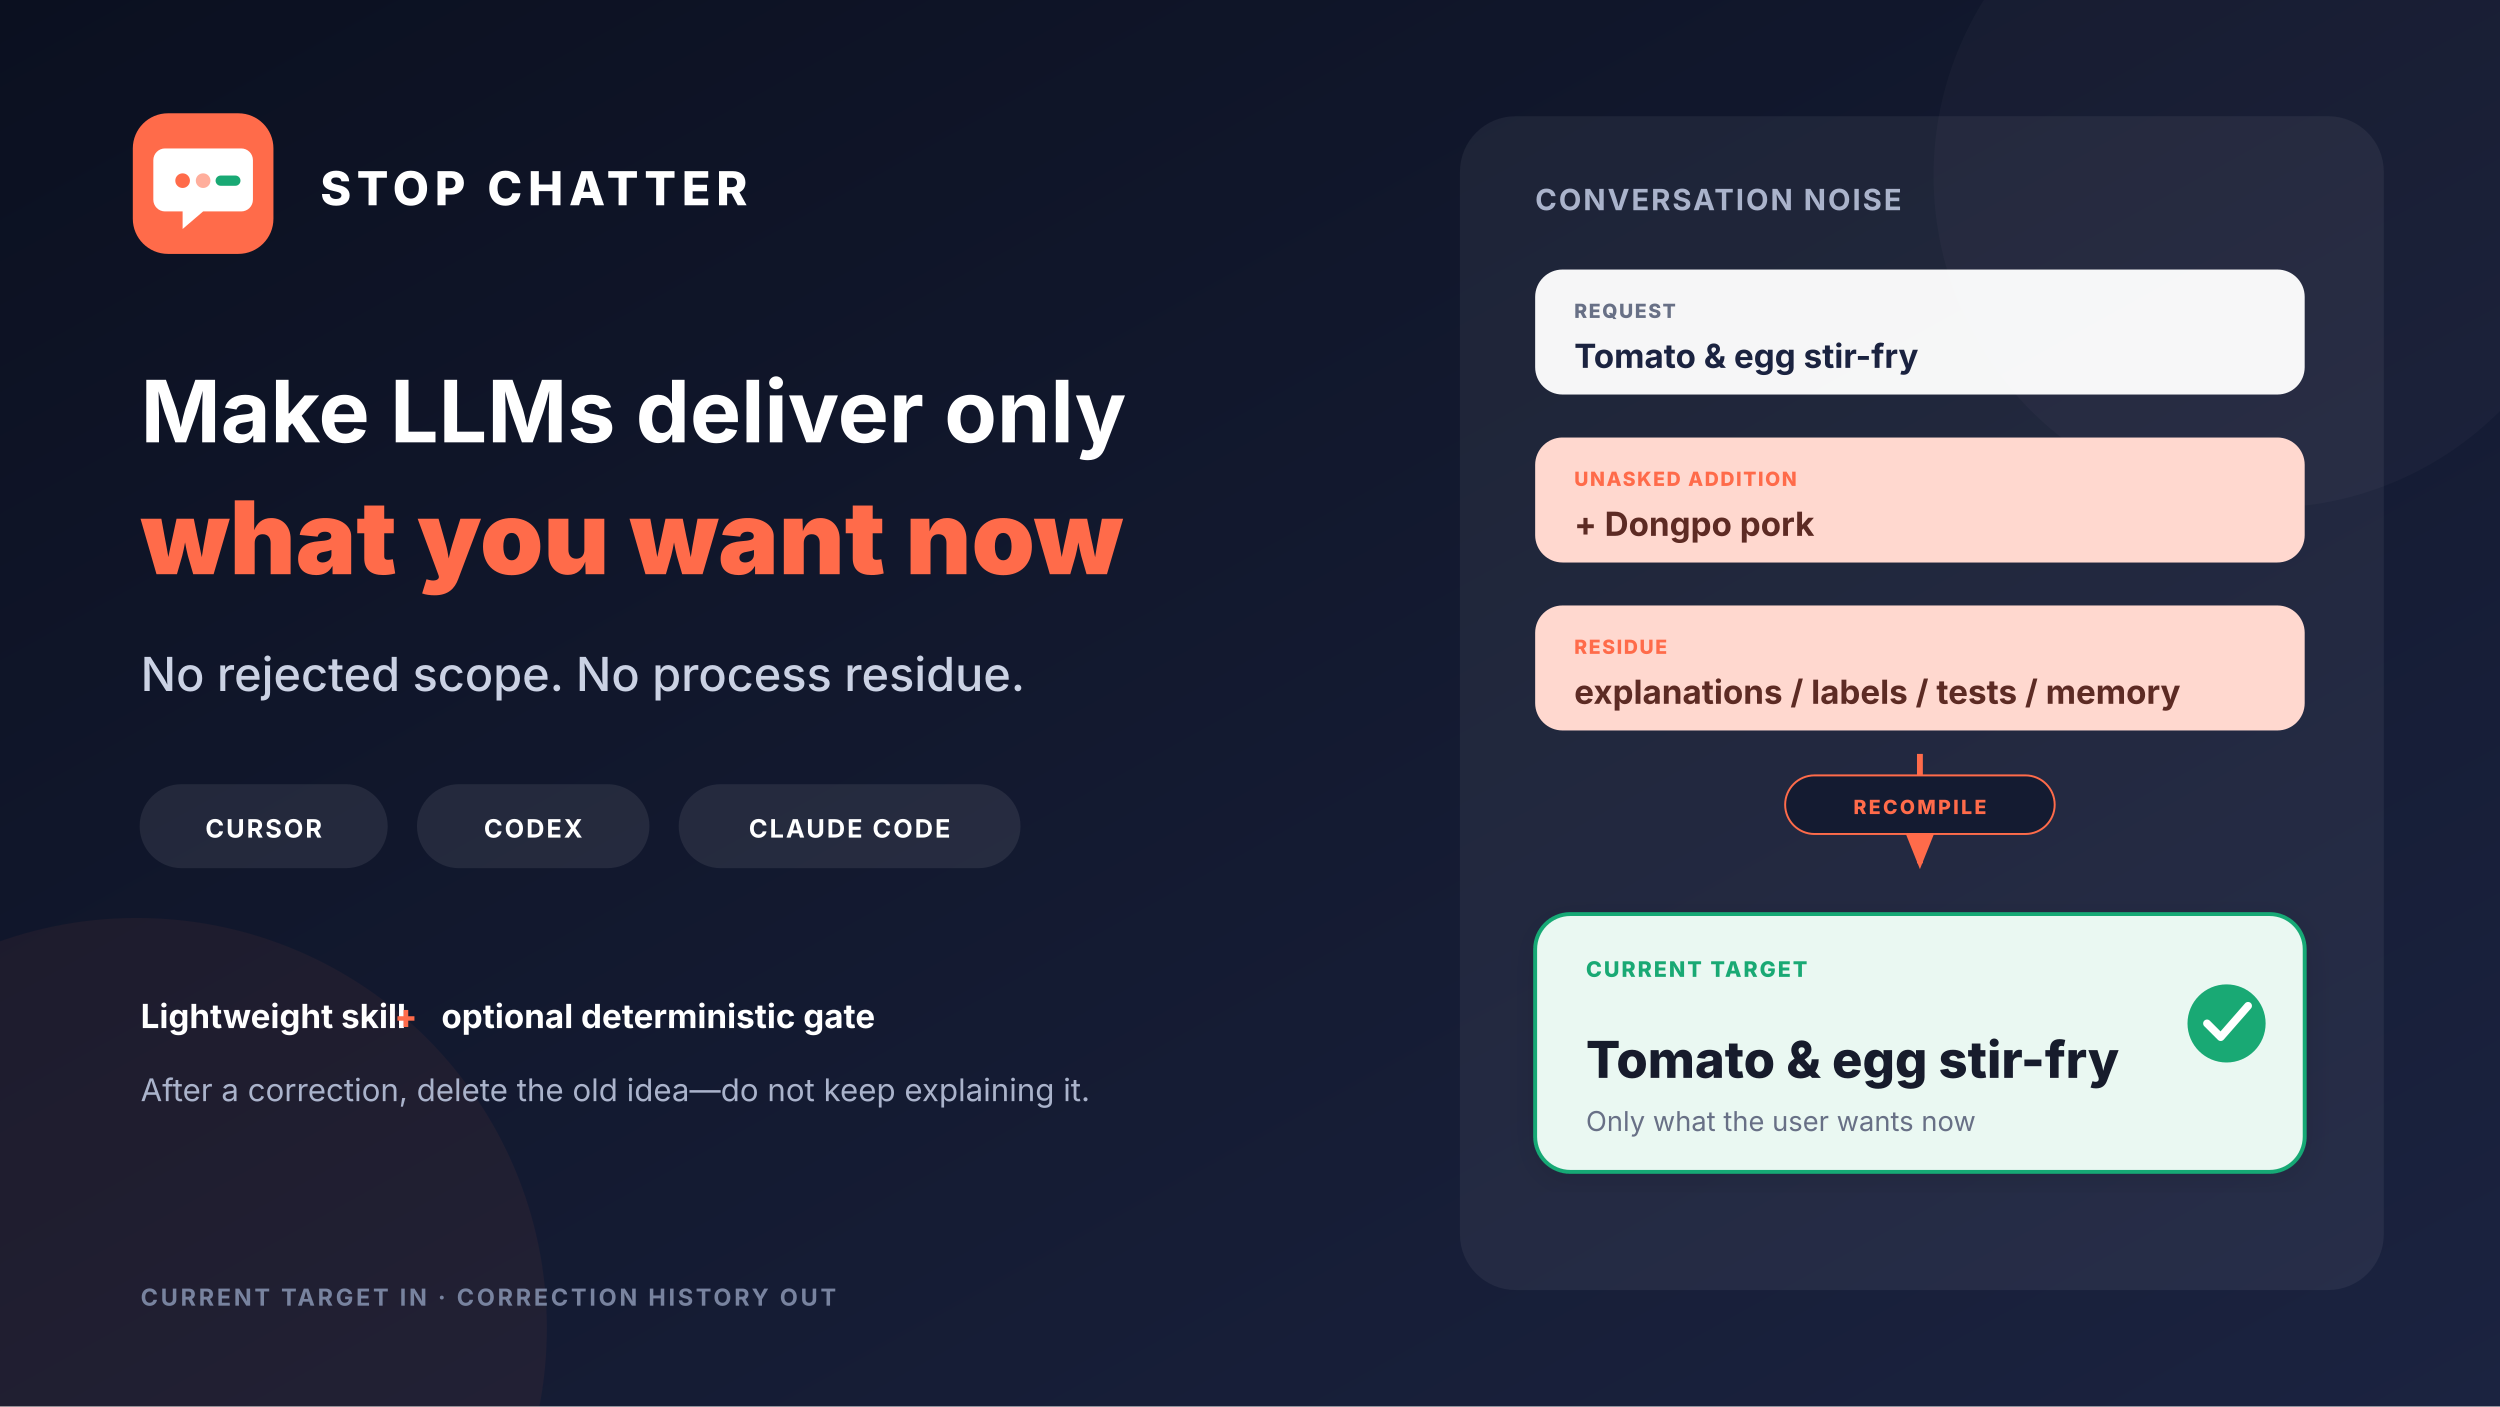
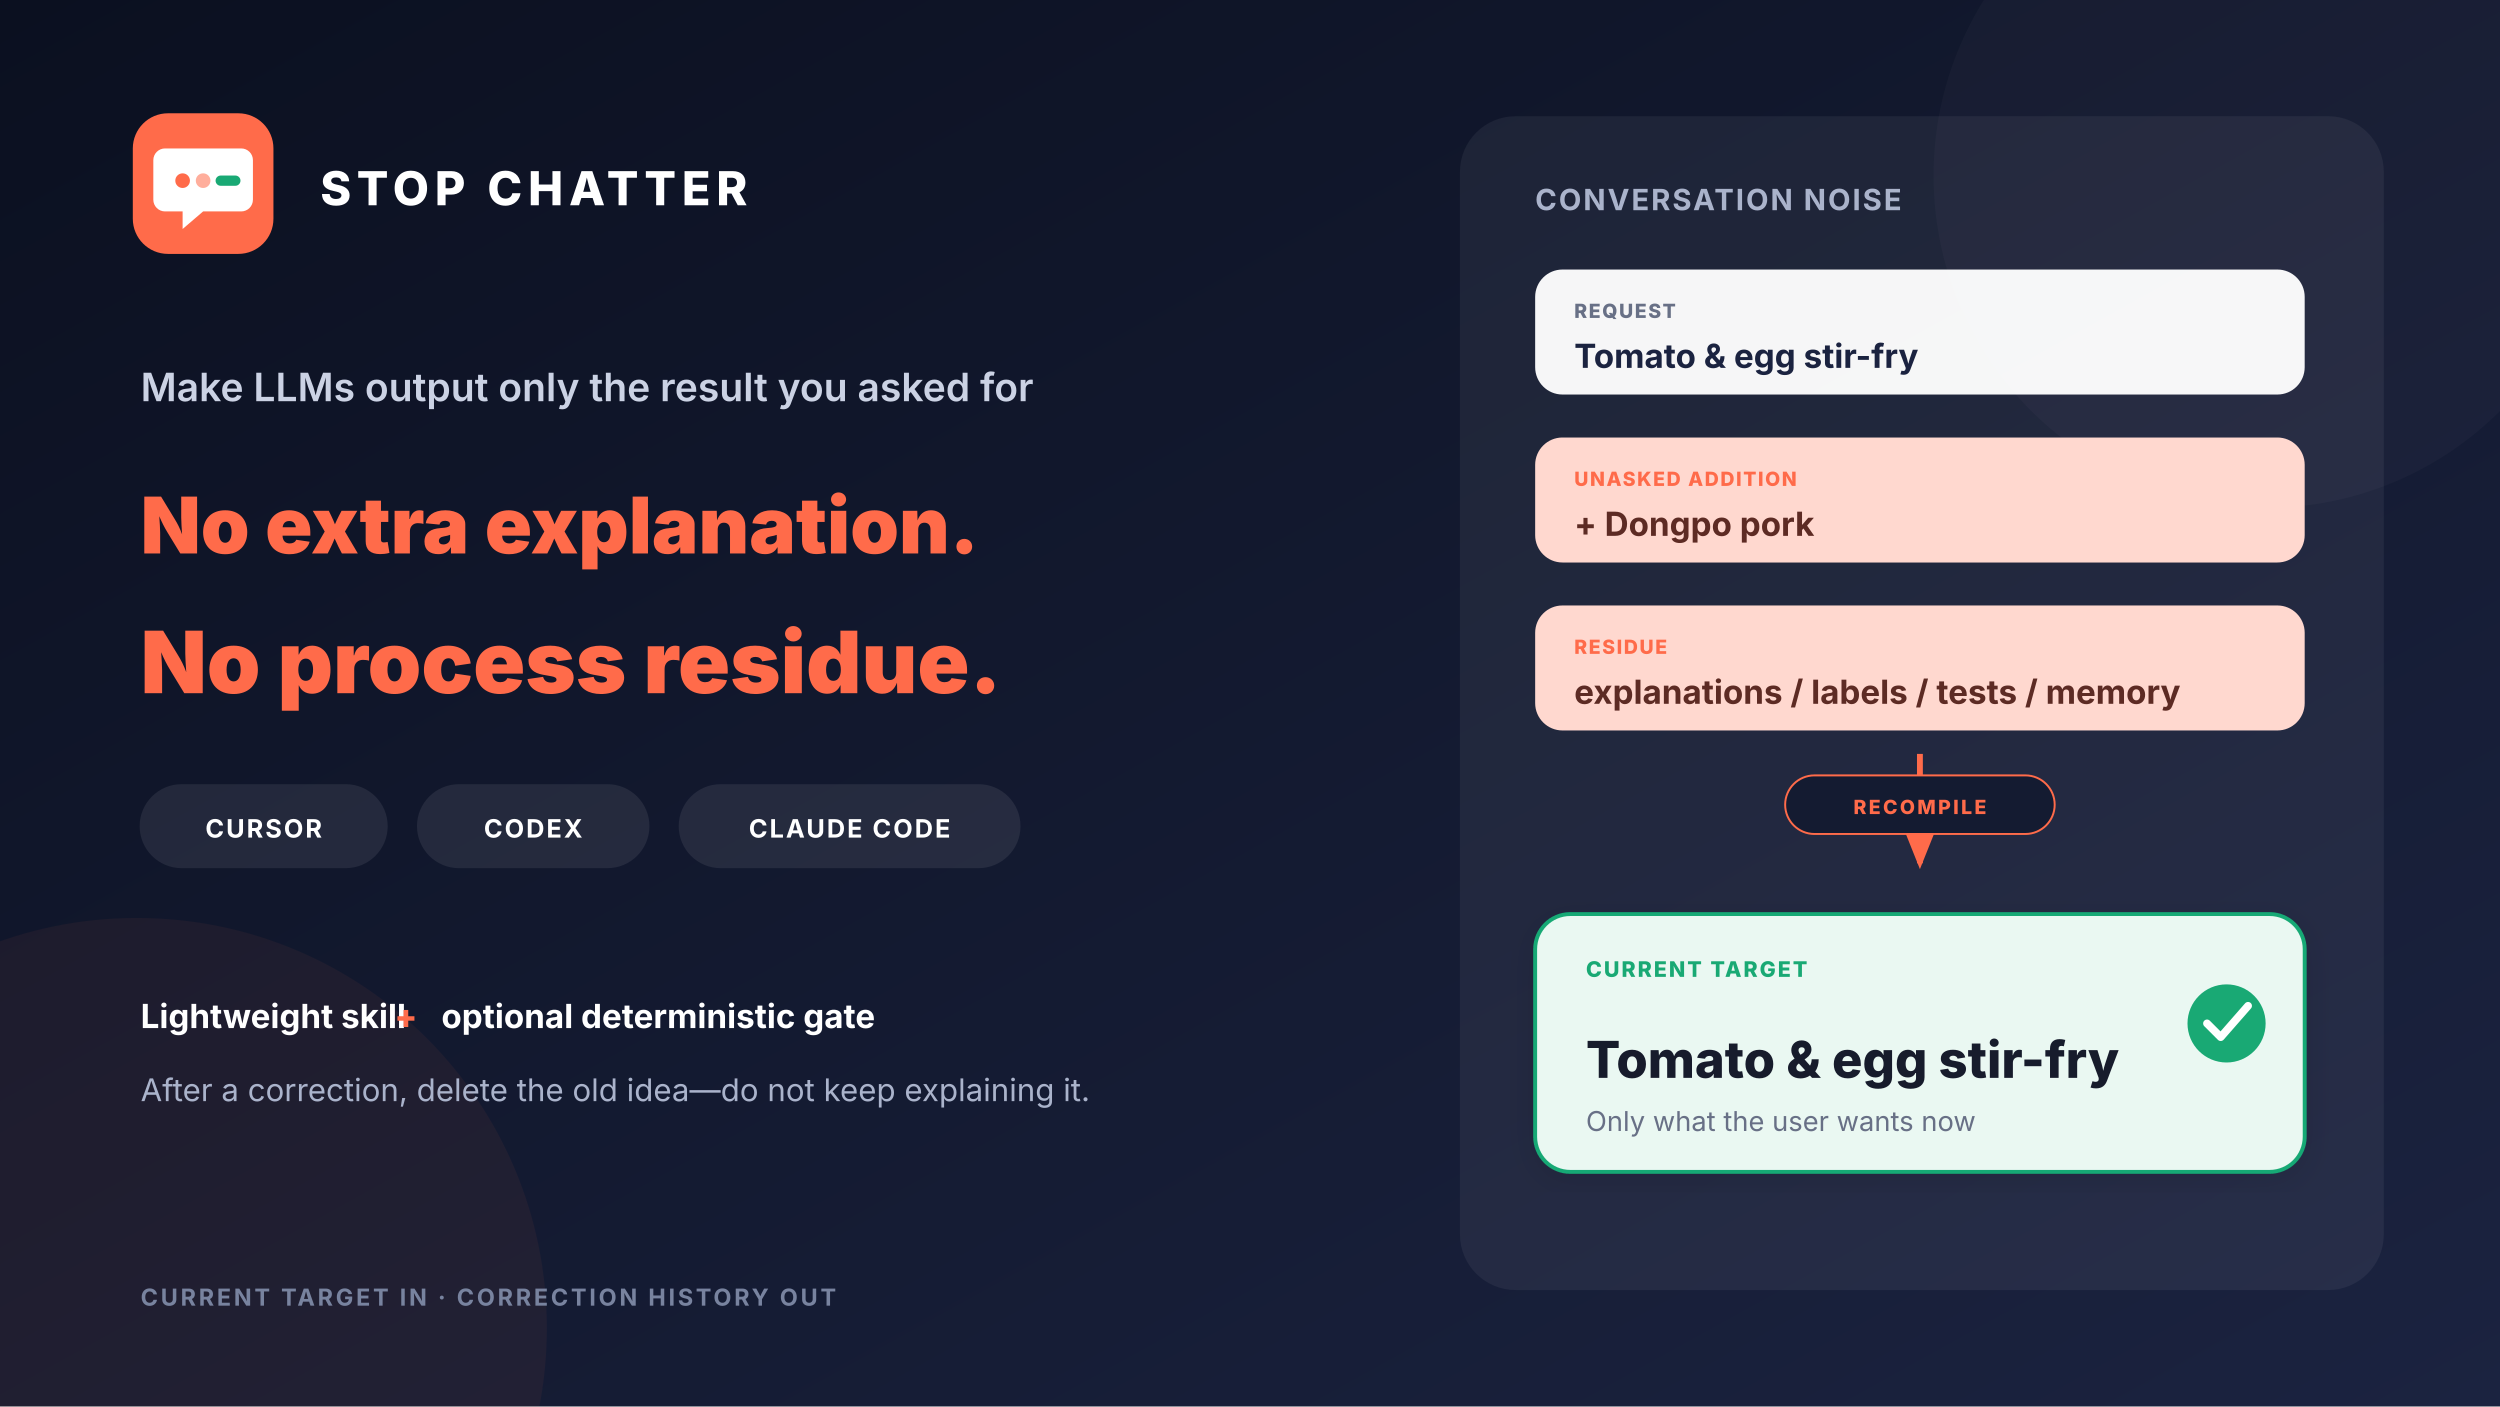
<svg xmlns="http://www.w3.org/2000/svg" viewBox="0 0 1280 720" width="1280" height="720" role="img">
  <defs>
    <linearGradient id="hero-bg" x1="0" y1="0" x2="1" y2="1">
      <stop offset="0" stop-color="#0B1020" />
      <stop offset="1" stop-color="#1B2340" />
    </linearGradient>
    <filter id="shadow" x="-8%" y="-8%" width="116%" height="116%">
      <feDropShadow dx="0" dy="4" stdDeviation="8" flood-color="#0B1020" flood-opacity="0.10" />
    </filter>
    <marker id="arrow-coral" markerWidth="10" markerHeight="8" refX="9" refY="4" orient="auto">
      <polygon points="0 0, 10 4, 0 8" fill="#FF6B4A" />
    </marker>
    <marker id="arrow-green" markerWidth="10" markerHeight="8" refX="9" refY="4" orient="auto">
      <polygon points="0 0, 10 4, 0 8" fill="#19A974" />
    </marker>
  </defs>
  <rect width="1280" height="720" fill="#0B1020" />
  <rect width="1280" height="720" fill="url(#hero-bg)" />
  <circle cx="1160" cy="90" r="170" fill="#FFFFFF" opacity="0.025" />
  <circle cx="70" cy="680" r="210" fill="#FF6B4A" opacity="0.055" />
  <g transform="translate(68 58) scale(0.75)">
    <rect width="96" height="96" rx="24" fill="#FF6B4A" />
    <path d="M22 24h52a8 8 0 0 1 8 8v27a8 8 0 0 1-8 8H48L34 79V67H22a8 8 0 0 1-8-8V32a8 8 0 0 1 8-8Z" fill="#FFFFFF" />
    <circle cx="34" cy="46" r="5" fill="#FF6B4A" />
    <circle cx="48" cy="46" r="5" fill="#FF6B4A" opacity="0.55" />
    <path d="M60 46h10" stroke="#19A974" stroke-width="7" stroke-linecap="round" />
  </g>
  <text x="164" y="96" fill="#FFFFFF" font-family="Inter,-apple-system,BlinkMacSystemFont,'Segoe UI','PingFang SC','Microsoft YaHei',sans-serif" font-size="24" font-weight="800" text-anchor="start" dominant-baseline="middle" opacity="1" letter-spacing="3">STOP CHATTER</text>
-   <text x="72" y="210" fill="#FFFFFF" font-family="Inter,-apple-system,BlinkMacSystemFont,'Segoe UI','PingFang SC','Microsoft YaHei',sans-serif" font-size="44" font-weight="750" text-anchor="start" dominant-baseline="middle" opacity="1" letter-spacing="0">Make LLMs deliver only</text>
-   <text x="72" y="274" fill="#FF6B4A" font-family="Inter,-apple-system,BlinkMacSystemFont,'Segoe UI','PingFang SC','Microsoft YaHei',sans-serif" font-size="52" font-weight="850" text-anchor="start" dominant-baseline="middle" opacity="1" letter-spacing="0">what you want now</text>
-   <text x="72" y="345" fill="#CBD2E4" font-family="Inter,-apple-system,BlinkMacSystemFont,'Segoe UI','PingFang SC','Microsoft YaHei',sans-serif" font-size="24" font-weight="500" text-anchor="start" dominant-baseline="middle" opacity="1" letter-spacing="0">No rejected scope. No process residue.</text>
+   <text x="72" y="198" fill="#CBD2E4" font-family="Inter,-apple-system,BlinkMacSystemFont,'Segoe UI','PingFang SC','Microsoft YaHei',sans-serif" font-size="20" font-weight="600" text-anchor="start" dominant-baseline="middle" opacity="1" letter-spacing="0">Make LLMs output only the result you asked for</text>
+   <text x="72" y="268" fill="#FF6B4A" font-family="Inter,-apple-system,BlinkMacSystemFont,'Segoe UI','PingFang SC','Microsoft YaHei',sans-serif" font-size="40" font-weight="850" text-anchor="start" dominant-baseline="middle" opacity="1" letter-spacing="0">No extra explanation.</text>
+   <text x="72" y="338" fill="#FF6B4A" font-family="Inter,-apple-system,BlinkMacSystemFont,'Segoe UI','PingFang SC','Microsoft YaHei',sans-serif" font-size="44" font-weight="850" text-anchor="start" dominant-baseline="middle" opacity="1" letter-spacing="0">No process residue.</text>
  <rect x="72" y="402" width="126" height="42" rx="21" fill="#FFFFFF" opacity="0.08" stroke="#FFFFFF" stroke-width="1" />
  <text x="135" y="424" fill="#FFFFFF" font-family="Inter,-apple-system,BlinkMacSystemFont,'Segoe UI','PingFang SC','Microsoft YaHei',sans-serif" font-size="13" font-weight="700" text-anchor="middle" dominant-baseline="middle" opacity="1" letter-spacing="1">CURSOR</text>
  <rect x="214" y="402" width="118" height="42" rx="21" fill="#FFFFFF" opacity="0.08" stroke="#FFFFFF" stroke-width="1" />
  <text x="273" y="424" fill="#FFFFFF" font-family="Inter,-apple-system,BlinkMacSystemFont,'Segoe UI','PingFang SC','Microsoft YaHei',sans-serif" font-size="13" font-weight="700" text-anchor="middle" dominant-baseline="middle" opacity="1" letter-spacing="1">CODEX</text>
  <rect x="348" y="402" width="174" height="42" rx="21" fill="#FFFFFF" opacity="0.08" stroke="#FFFFFF" stroke-width="1" />
  <text x="435" y="424" fill="#FFFFFF" font-family="Inter,-apple-system,BlinkMacSystemFont,'Segoe UI','PingFang SC','Microsoft YaHei',sans-serif" font-size="13" font-weight="700" text-anchor="middle" dominant-baseline="middle" opacity="1" letter-spacing="1">CLAUDE CODE</text>
  <text x="72" y="520" fill="#FFFFFF" font-family="Inter,-apple-system,BlinkMacSystemFont,'Segoe UI','PingFang SC','Microsoft YaHei',sans-serif" font-size="17" font-weight="700" text-anchor="start" dominant-baseline="middle" opacity="1" letter-spacing="0">Lightweight skill</text>
  <text x="202" y="520" fill="#FF6B4A" font-family="Inter,-apple-system,BlinkMacSystemFont,'Segoe UI','PingFang SC','Microsoft YaHei',sans-serif" font-size="17" font-weight="800" text-anchor="start" dominant-baseline="middle" opacity="1" letter-spacing="0">+</text>
  <text x="226" y="520" fill="#FFFFFF" font-family="Inter,-apple-system,BlinkMacSystemFont,'Segoe UI','PingFang SC','Microsoft YaHei',sans-serif" font-size="17" font-weight="700" text-anchor="start" dominant-baseline="middle" opacity="1" letter-spacing="0">optional deterministic gate</text>
  <text x="72" y="558" fill="#AAB3CB" font-family="Inter,-apple-system,BlinkMacSystemFont,'Segoe UI','PingFang SC','Microsoft YaHei',sans-serif" font-size="16" font-weight="400" text-anchor="start" dominant-baseline="middle" opacity="1" letter-spacing="0">After a correction, delete the old idea—do not keep explaining it.</text>
  <rect x="748" y="60" width="472" height="600" rx="28" fill="#FFFFFF" opacity="0.055" stroke="#FFFFFF" stroke-width="1" />
  <text x="786" y="102" fill="#AAB3CB" font-family="Inter,-apple-system,BlinkMacSystemFont,'Segoe UI','PingFang SC','Microsoft YaHei',sans-serif" font-size="15" font-weight="700" text-anchor="start" dominant-baseline="middle" opacity="1" letter-spacing="1">CONVERSATION NOISE</text>
  <rect x="786" y="138" width="394" height="64" rx="14" fill="#FFFFFF" opacity="0.96" />
  <text x="806" y="159" fill="#687086" font-family="Inter,-apple-system,BlinkMacSystemFont,'Segoe UI','PingFang SC','Microsoft YaHei',sans-serif" font-size="10" font-weight="800" text-anchor="start" dominant-baseline="middle" opacity="1" letter-spacing="0.8">REQUEST</text>
  <text x="806" y="182" fill="#1B2340" font-family="Inter,-apple-system,BlinkMacSystemFont,'Segoe UI','PingFang SC','Microsoft YaHei',sans-serif" font-size="17" font-weight="650" text-anchor="start" dominant-baseline="middle" opacity="1" letter-spacing="0">Tomato &amp; egg stir-fry</text>
  <rect x="786" y="224" width="394" height="64" rx="14" fill="#FFD8CF" opacity="1" />
  <text x="806" y="245" fill="#FF6B4A" font-family="Inter,-apple-system,BlinkMacSystemFont,'Segoe UI','PingFang SC','Microsoft YaHei',sans-serif" font-size="10" font-weight="800" text-anchor="start" dominant-baseline="middle" opacity="1" letter-spacing="0.8">UNASKED ADDITION</text>
  <text x="806" y="268" fill="#5D2B24" font-family="Inter,-apple-system,BlinkMacSystemFont,'Segoe UI','PingFang SC','Microsoft YaHei',sans-serif" font-size="17" font-weight="650" text-anchor="start" dominant-baseline="middle" opacity="1" letter-spacing="0">+ Dongpo pork</text>
  <rect x="786" y="310" width="394" height="64" rx="14" fill="#FFD8CF" opacity="1" />
  <text x="806" y="331" fill="#FF6B4A" font-family="Inter,-apple-system,BlinkMacSystemFont,'Segoe UI','PingFang SC','Microsoft YaHei',sans-serif" font-size="10" font-weight="800" text-anchor="start" dominant-baseline="middle" opacity="1" letter-spacing="0.8">RESIDUE</text>
  <text x="806" y="354" fill="#5D2B24" font-family="Inter,-apple-system,BlinkMacSystemFont,'Segoe UI','PingFang SC','Microsoft YaHei',sans-serif" font-size="17" font-weight="650" text-anchor="start" dominant-baseline="middle" opacity="1" letter-spacing="0">explanations / labels / tests / memory</text>
  <line x1="983" y1="386" x2="983" y2="442" stroke="#FF6B4A" stroke-width="3" marker-end="url(#arrow-coral)" />
  <rect x="914" y="397" width="138" height="30" rx="15" fill="#141B31" opacity="1" stroke="#FF6B4A" stroke-width="1" />
  <text x="983" y="413" fill="#FF6B4A" font-family="Inter,-apple-system,BlinkMacSystemFont,'Segoe UI','PingFang SC','Microsoft YaHei',sans-serif" font-size="10" font-weight="800" text-anchor="middle" dominant-baseline="middle" opacity="1" letter-spacing="1.2">RECOMPILE</text>
  <rect x="786" y="468" width="394" height="132" rx="18" fill="#EAF8F2" opacity="1" stroke="#19A974" stroke-width="2" filter="url(#shadow)" />
  <text x="812" y="496" fill="#19A974" font-family="Inter,-apple-system,BlinkMacSystemFont,'Segoe UI','PingFang SC','Microsoft YaHei',sans-serif" font-size="11" font-weight="800" text-anchor="start" dominant-baseline="middle" opacity="1" letter-spacing="1">CURRENT TARGET</text>
  <text x="812" y="542" fill="#171C2C" font-family="Inter,-apple-system,BlinkMacSystemFont,'Segoe UI','PingFang SC','Microsoft YaHei',sans-serif" font-size="26" font-weight="800" text-anchor="start" dominant-baseline="middle" opacity="1" letter-spacing="0">Tomato &amp; egg stir-fry</text>
  <text x="812" y="574" fill="#687086" font-family="Inter,-apple-system,BlinkMacSystemFont,'Segoe UI','PingFang SC','Microsoft YaHei',sans-serif" font-size="14" font-weight="400" text-anchor="start" dominant-baseline="middle" opacity="1" letter-spacing="0">Only what the user wants now</text>
  <circle cx="1140" cy="524" r="20" fill="#19A974" />
  <path d="M1130 524l7 7 14-16" fill="none" stroke="#FFFFFF" stroke-width="4" stroke-linecap="round" stroke-linejoin="round" />
  <text x="72" y="664" fill="#78839F" font-family="Inter,-apple-system,BlinkMacSystemFont,'Segoe UI','PingFang SC','Microsoft YaHei',sans-serif" font-size="12" font-weight="700" text-anchor="start" dominant-baseline="middle" opacity="1" letter-spacing="1.4">CURRENT TARGET IN · CORRECTION HISTORY OUT</text>
</svg>
